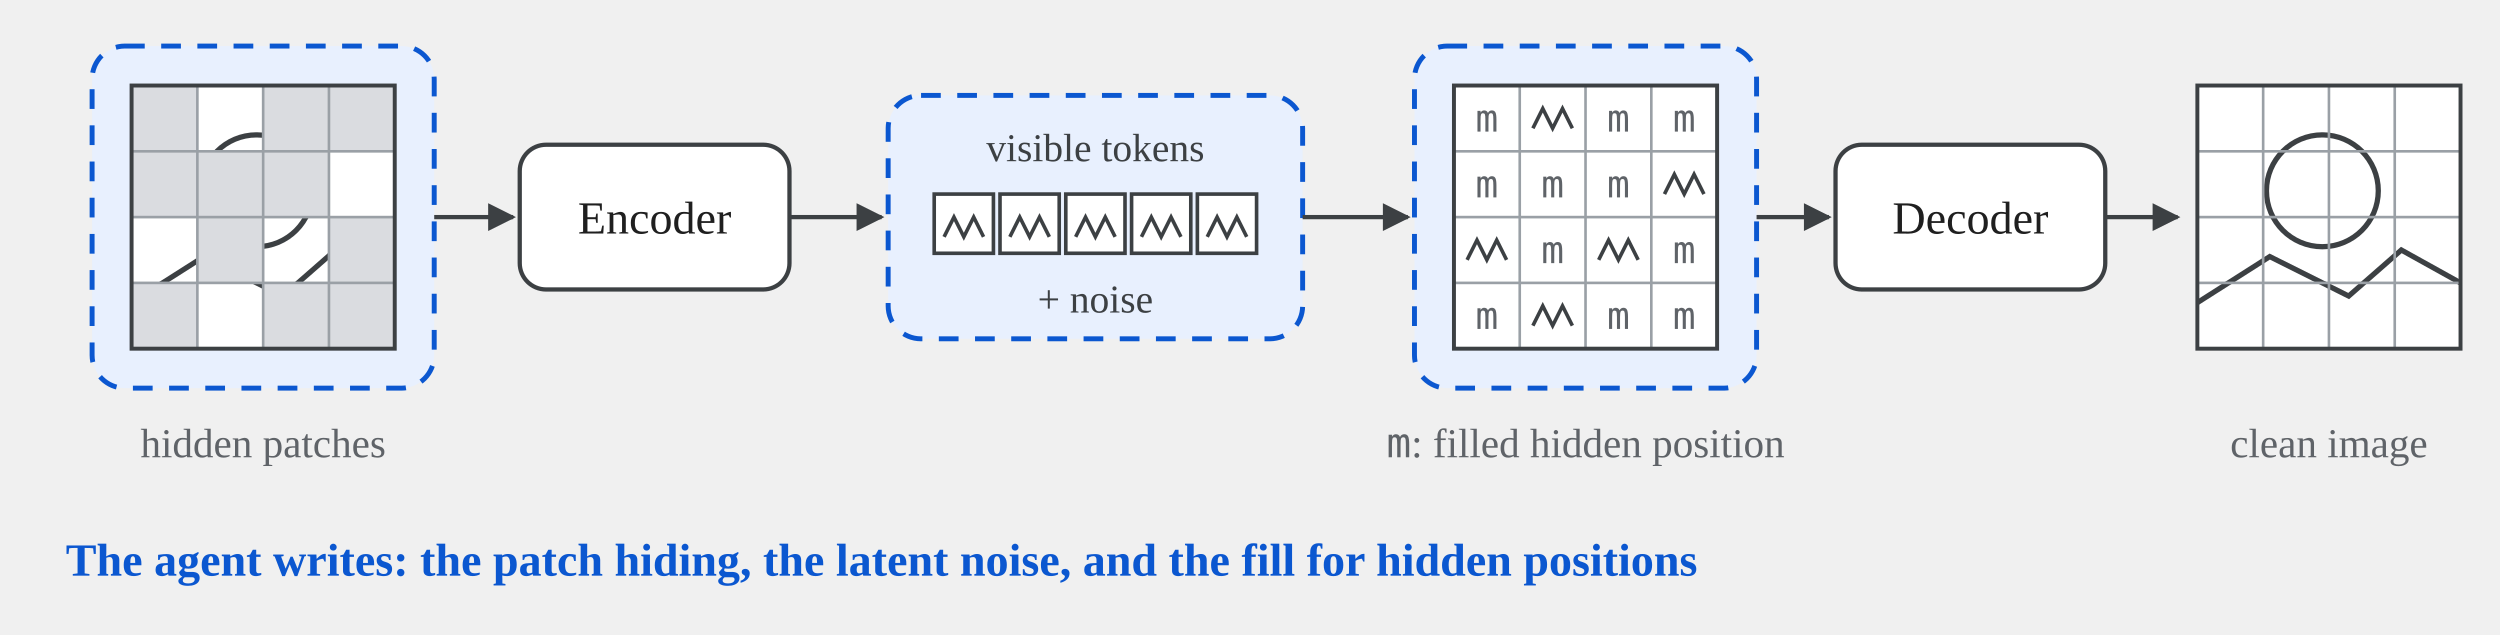
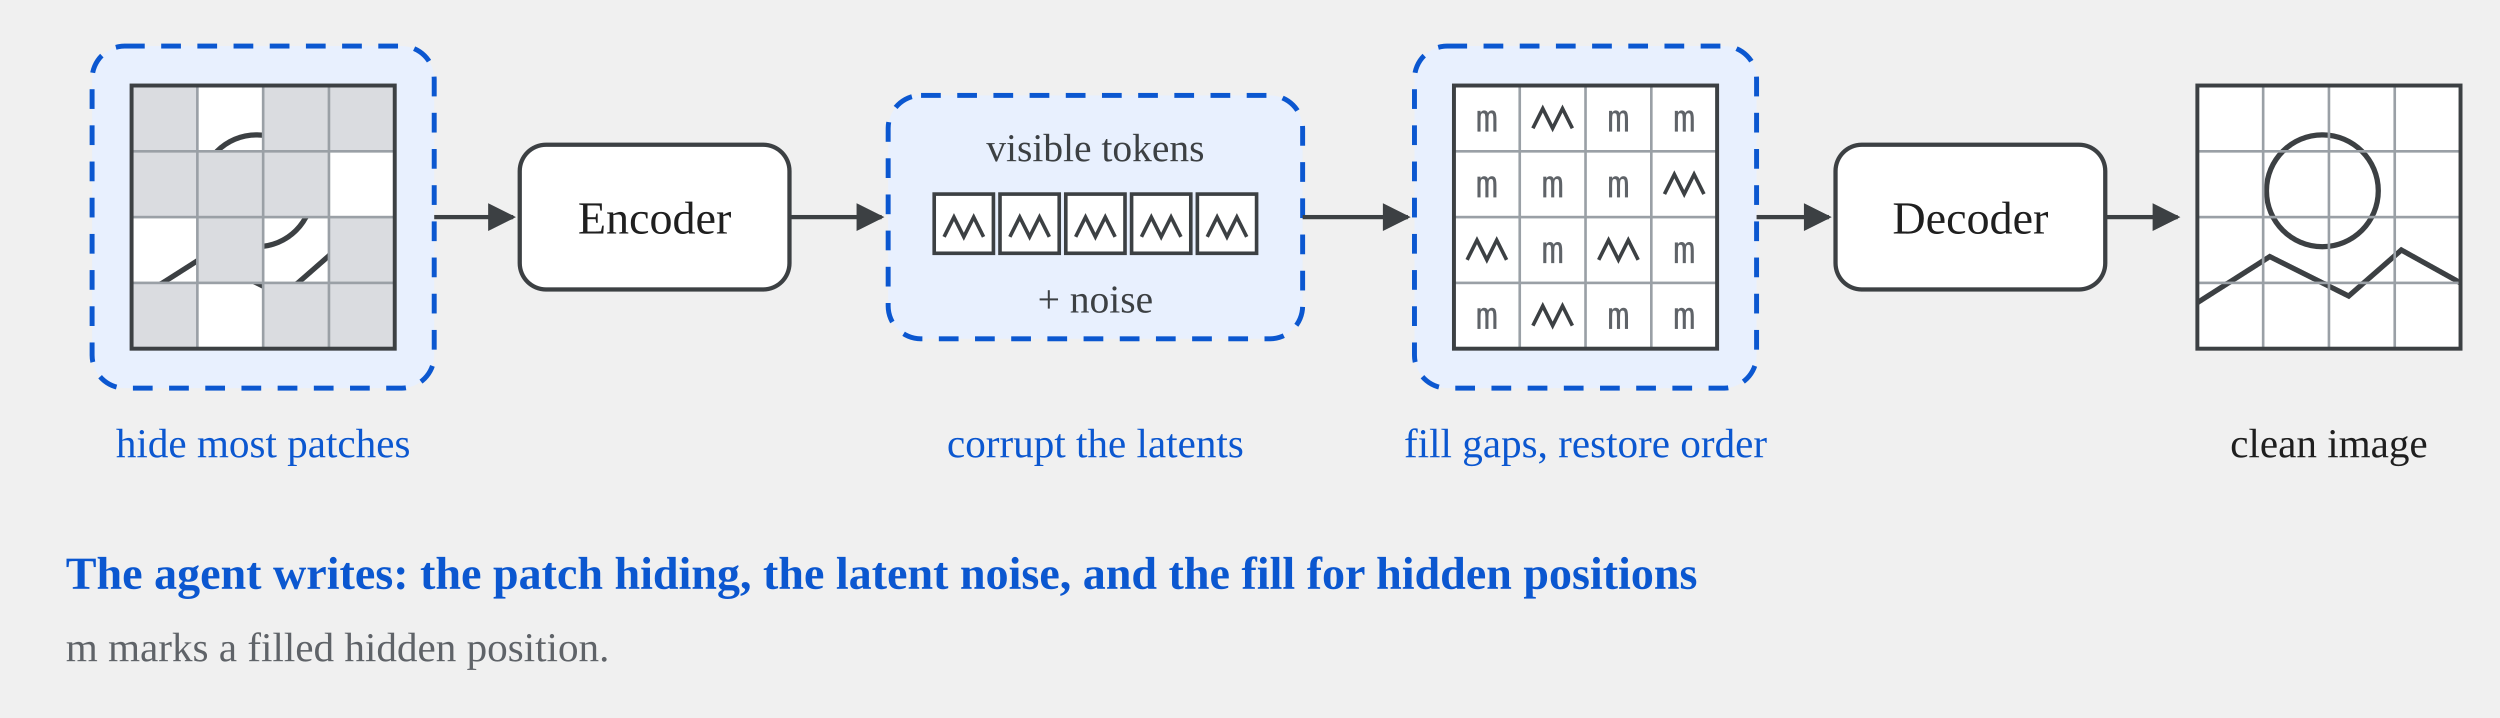
- <svg xmlns="http://www.w3.org/2000/svg" viewBox="0 37 760 193" role="img" aria-label="One training step of the DeTok tokenizer on a 4 by 4 grid of patches. Most patches are hidden, the encoder turns the visible ones into latent tokens, noise is added to them, hidden positions are filled and the grid is restored to order, and the decoder rebuilds the clean image. The agent writes the hiding, the noise and the filling with restoration.">
+ <svg xmlns="http://www.w3.org/2000/svg" viewBox="0 37 760 218" role="img" aria-label="One training step of the DeTok tokenizer on a 4 by 4 grid of patches. Most patches are hidden, the encoder turns the visible ones into latent tokens, noise is added to them, hidden positions are filled and the grid is restored to order, and the decoder rebuilds the clean image. The agent writes the hiding, the noise and the filling with restoration.">
  <defs>
    <marker id="robust-image-tokenizer-ar" viewBox="0 0 10 10" refX="9" refY="5" markerWidth="6.5" markerHeight="6.5" orient="auto">
      <path d="M0 0L10 5L0 10z" fill="#3c4043" />
    </marker>
  </defs>
  <g transform="translate(0,-22)">
    <rect x="28" y="73" width="104" height="104" rx="10" fill="#e8f0fe" stroke="#0b57d0" stroke-width="1.5" stroke-dasharray="6 5" />
    <rect x="270" y="88" width="126" height="74" rx="10" fill="#e8f0fe" stroke="#0b57d0" stroke-width="1.5" stroke-dasharray="6 5" />
    <rect x="430" y="73" width="104" height="104" rx="10" fill="#e8f0fe" stroke="#0b57d0" stroke-width="1.5" stroke-dasharray="6 5" />
    <rect x="40" y="85" width="80" height="80" fill="#fff" />
    <circle cx="78" cy="117" r="17" fill="none" stroke="#3c4043" stroke-width="1.6" />
    <path d="M40 151 L62 137 L86 149 L102 135 L120 145" fill="none" stroke="#3c4043" stroke-width="1.6" />
    <rect x="40" y="85" width="20" height="20" fill="#dadce0" />
    <rect x="80" y="85" width="20" height="20" fill="#dadce0" />
    <rect x="100" y="85" width="20" height="20" fill="#dadce0" />
    <rect x="40" y="105" width="20" height="20" fill="#dadce0" />
    <rect x="60" y="105" width="20" height="20" fill="#dadce0" />
    <rect x="80" y="105" width="20" height="20" fill="#dadce0" />
    <rect x="60" y="125" width="20" height="20" fill="#dadce0" />
    <rect x="100" y="125" width="20" height="20" fill="#dadce0" />
    <rect x="40" y="145" width="20" height="20" fill="#dadce0" />
    <rect x="80" y="145" width="20" height="20" fill="#dadce0" />
    <rect x="100" y="145" width="20" height="20" fill="#dadce0" />
    <line x1="60" y1="85" x2="60" y2="165" stroke="#9aa0a6" stroke-width="0.8" />
    <line x1="40" y1="105" x2="120" y2="105" stroke="#9aa0a6" stroke-width="0.8" />
    <line x1="80" y1="85" x2="80" y2="165" stroke="#9aa0a6" stroke-width="0.8" />
    <line x1="40" y1="125" x2="120" y2="125" stroke="#9aa0a6" stroke-width="0.8" />
    <line x1="100" y1="85" x2="100" y2="165" stroke="#9aa0a6" stroke-width="0.8" />
    <line x1="40" y1="145" x2="120" y2="145" stroke="#9aa0a6" stroke-width="0.8" />
    <rect x="40" y="85" width="80" height="80" fill="none" stroke="#3c4043" stroke-width="1.2" />
    <line x1="132" y1="125" x2="156" y2="125" stroke="#3c4043" stroke-width="1.3" marker-end="url(#robust-image-tokenizer-ar)" />
    <rect x="158" y="103" width="82" height="44" rx="8" fill="#fff" stroke="#3c4043" stroke-width="1.3" />
    <text x="199" y="130" font-size="14" text-anchor="middle" fill="#1f1f1f">Encoder</text>
    <line x1="240" y1="125" x2="268" y2="125" stroke="#3c4043" stroke-width="1.3" marker-end="url(#robust-image-tokenizer-ar)" />
    <text x="333" y="108" font-size="12" text-anchor="middle" fill="#3c4043">visible tokens</text>
    <rect x="284" y="118" width="18" height="18" fill="#fff" stroke="#3c4043" stroke-width="1.1" />
    <path d="M287 131 l3 -6 l3 6 l3 -6 l3 6" fill="none" stroke="#3c4043" stroke-width="1.1" />
    <rect x="304" y="118" width="18" height="18" fill="#fff" stroke="#3c4043" stroke-width="1.1" />
    <path d="M307 131 l3 -6 l3 6 l3 -6 l3 6" fill="none" stroke="#3c4043" stroke-width="1.1" />
    <rect x="324" y="118" width="18" height="18" fill="#fff" stroke="#3c4043" stroke-width="1.1" />
    <path d="M327 131 l3 -6 l3 6 l3 -6 l3 6" fill="none" stroke="#3c4043" stroke-width="1.1" />
    <rect x="344" y="118" width="18" height="18" fill="#fff" stroke="#3c4043" stroke-width="1.1" />
    <path d="M347 131 l3 -6 l3 6 l3 -6 l3 6" fill="none" stroke="#3c4043" stroke-width="1.1" />
    <rect x="364" y="118" width="18" height="18" fill="#fff" stroke="#3c4043" stroke-width="1.1" />
    <path d="M367 131 l3 -6 l3 6 l3 -6 l3 6" fill="none" stroke="#3c4043" stroke-width="1.1" />
    <text x="333" y="154" font-size="12" text-anchor="middle" fill="#3c4043">+ noise</text>
    <line x1="396" y1="125" x2="428" y2="125" stroke="#3c4043" stroke-width="1.3" marker-end="url(#robust-image-tokenizer-ar)" />
    <rect x="442" y="85" width="20" height="20" fill="#fff" />
    <text x="452" y="99" font-size="11.5" text-anchor="middle" fill="#5f6368" font-family="ui-monospace,Menlo,monospace">m</text>
    <rect x="462" y="85" width="20" height="20" fill="#fff" />
    <path d="M466 98 l3 -6 l3 6 l3 -6 l3 6" fill="none" stroke="#3c4043" stroke-width="1.1" />
    <rect x="482" y="85" width="20" height="20" fill="#fff" />
    <text x="492" y="99" font-size="11.5" text-anchor="middle" fill="#5f6368" font-family="ui-monospace,Menlo,monospace">m</text>
    <rect x="502" y="85" width="20" height="20" fill="#fff" />
    <text x="512" y="99" font-size="11.5" text-anchor="middle" fill="#5f6368" font-family="ui-monospace,Menlo,monospace">m</text>
    <rect x="442" y="105" width="20" height="20" fill="#fff" />
    <text x="452" y="119" font-size="11.5" text-anchor="middle" fill="#5f6368" font-family="ui-monospace,Menlo,monospace">m</text>
    <rect x="462" y="105" width="20" height="20" fill="#fff" />
    <text x="472" y="119" font-size="11.5" text-anchor="middle" fill="#5f6368" font-family="ui-monospace,Menlo,monospace">m</text>
    <rect x="482" y="105" width="20" height="20" fill="#fff" />
    <text x="492" y="119" font-size="11.5" text-anchor="middle" fill="#5f6368" font-family="ui-monospace,Menlo,monospace">m</text>
    <rect x="502" y="105" width="20" height="20" fill="#fff" />
    <path d="M506 118 l3 -6 l3 6 l3 -6 l3 6" fill="none" stroke="#3c4043" stroke-width="1.1" />
    <rect x="442" y="125" width="20" height="20" fill="#fff" />
    <path d="M446 138 l3 -6 l3 6 l3 -6 l3 6" fill="none" stroke="#3c4043" stroke-width="1.1" />
    <rect x="462" y="125" width="20" height="20" fill="#fff" />
    <text x="472" y="139" font-size="11.5" text-anchor="middle" fill="#5f6368" font-family="ui-monospace,Menlo,monospace">m</text>
    <rect x="482" y="125" width="20" height="20" fill="#fff" />
    <path d="M486 138 l3 -6 l3 6 l3 -6 l3 6" fill="none" stroke="#3c4043" stroke-width="1.1" />
    <rect x="502" y="125" width="20" height="20" fill="#fff" />
    <text x="512" y="139" font-size="11.5" text-anchor="middle" fill="#5f6368" font-family="ui-monospace,Menlo,monospace">m</text>
    <rect x="442" y="145" width="20" height="20" fill="#fff" />
    <text x="452" y="159" font-size="11.5" text-anchor="middle" fill="#5f6368" font-family="ui-monospace,Menlo,monospace">m</text>
    <rect x="462" y="145" width="20" height="20" fill="#fff" />
    <path d="M466 158 l3 -6 l3 6 l3 -6 l3 6" fill="none" stroke="#3c4043" stroke-width="1.1" />
    <rect x="482" y="145" width="20" height="20" fill="#fff" />
    <text x="492" y="159" font-size="11.5" text-anchor="middle" fill="#5f6368" font-family="ui-monospace,Menlo,monospace">m</text>
    <rect x="502" y="145" width="20" height="20" fill="#fff" />
    <text x="512" y="159" font-size="11.5" text-anchor="middle" fill="#5f6368" font-family="ui-monospace,Menlo,monospace">m</text>
    <line x1="462" y1="85" x2="462" y2="165" stroke="#9aa0a6" stroke-width="0.8" />
    <line x1="442" y1="105" x2="522" y2="105" stroke="#9aa0a6" stroke-width="0.8" />
    <line x1="482" y1="85" x2="482" y2="165" stroke="#9aa0a6" stroke-width="0.8" />
    <line x1="442" y1="125" x2="522" y2="125" stroke="#9aa0a6" stroke-width="0.8" />
    <line x1="502" y1="85" x2="502" y2="165" stroke="#9aa0a6" stroke-width="0.8" />
    <line x1="442" y1="145" x2="522" y2="145" stroke="#9aa0a6" stroke-width="0.8" />
    <rect x="442" y="85" width="80" height="80" fill="none" stroke="#3c4043" stroke-width="1.2" />
    <line x1="534" y1="125" x2="556" y2="125" stroke="#3c4043" stroke-width="1.3" marker-end="url(#robust-image-tokenizer-ar)" />
    <rect x="558" y="103" width="82" height="44" rx="8" fill="#fff" stroke="#3c4043" stroke-width="1.3" />
    <text x="599" y="130" font-size="14" text-anchor="middle" fill="#1f1f1f">Decoder</text>
    <line x1="640" y1="125" x2="662" y2="125" stroke="#3c4043" stroke-width="1.3" marker-end="url(#robust-image-tokenizer-ar)" />
    <rect x="668" y="85" width="80" height="80" fill="#fff" />
    <circle cx="706" cy="117" r="17" fill="none" stroke="#3c4043" stroke-width="1.6" />
    <path d="M668 151 L690 137 L714 149 L730 135 L748 145" fill="none" stroke="#3c4043" stroke-width="1.6" />
    <line x1="688" y1="85" x2="688" y2="165" stroke="#9aa0a6" stroke-width="0.8" />
    <line x1="668" y1="105" x2="748" y2="105" stroke="#9aa0a6" stroke-width="0.8" />
    <line x1="708" y1="85" x2="708" y2="165" stroke="#9aa0a6" stroke-width="0.8" />
    <line x1="668" y1="125" x2="748" y2="125" stroke="#9aa0a6" stroke-width="0.8" />
    <line x1="728" y1="85" x2="728" y2="165" stroke="#9aa0a6" stroke-width="0.8" />
    <line x1="668" y1="145" x2="748" y2="145" stroke="#9aa0a6" stroke-width="0.8" />
    <rect x="668" y="85" width="80" height="80" fill="none" stroke="#3c4043" stroke-width="1.2" />
-     <text x="80" y="198" font-size="12.5" text-anchor="middle" fill="#5f6368">hidden patches</text>
-     <text x="482" y="198" font-size="12.5" text-anchor="middle" fill="#5f6368">
-       <tspan font-family="ui-monospace,Menlo,monospace">m</tspan>: filled hidden position</text>
-     <text x="708" y="198" font-size="12.5" text-anchor="middle" fill="#5f6368">clean image</text>
-     <text x="20" y="234" font-size="14" font-weight="600" fill="#0b57d0">The agent writes: the patch hiding, the latent noise, and the fill for hidden positions</text>
+     <text x="80" y="198" font-size="12.5" text-anchor="middle" fill="#0b57d0">hide most patches</text>
+     <text x="333" y="198" font-size="12.5" text-anchor="middle" fill="#0b57d0">corrupt the latents</text>
+     <text x="482" y="198" font-size="12.5" text-anchor="middle" fill="#0b57d0">fill gaps, restore order</text>
+     <text x="708" y="198" font-size="12.5" text-anchor="middle" fill="#1f1f1f">clean image</text>
+     <text x="20" y="238" font-size="14" font-weight="600" fill="#0b57d0">The agent writes: the patch hiding, the latent noise, and the fill for hidden positions</text>
+     <text x="20" y="260" font-size="12.5" fill="#5f6368">m marks a filled hidden position.</text>
  </g>
</svg>
